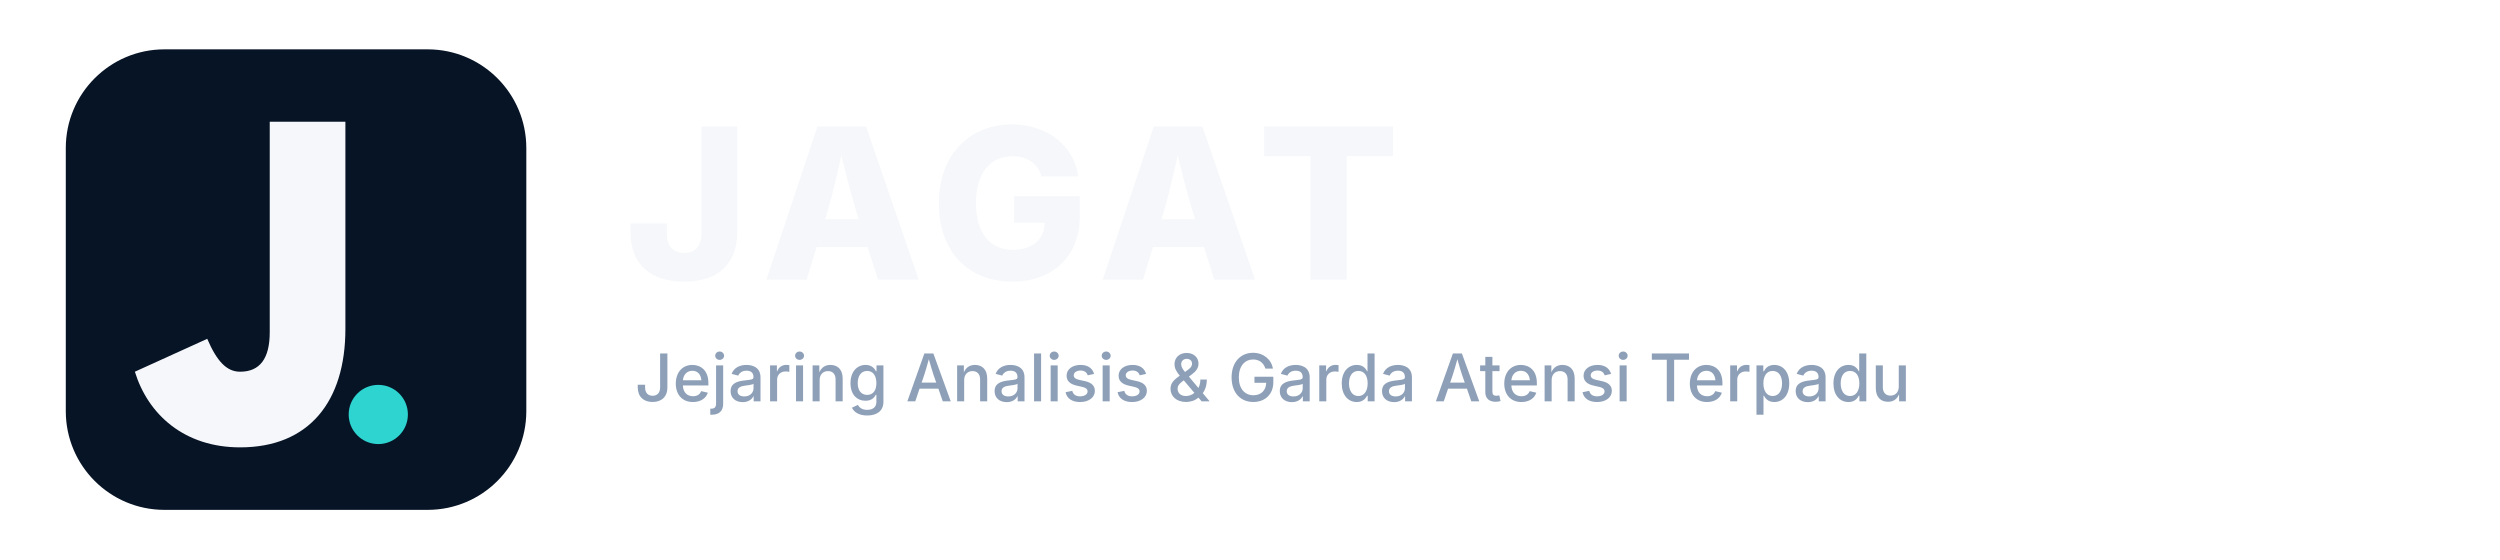
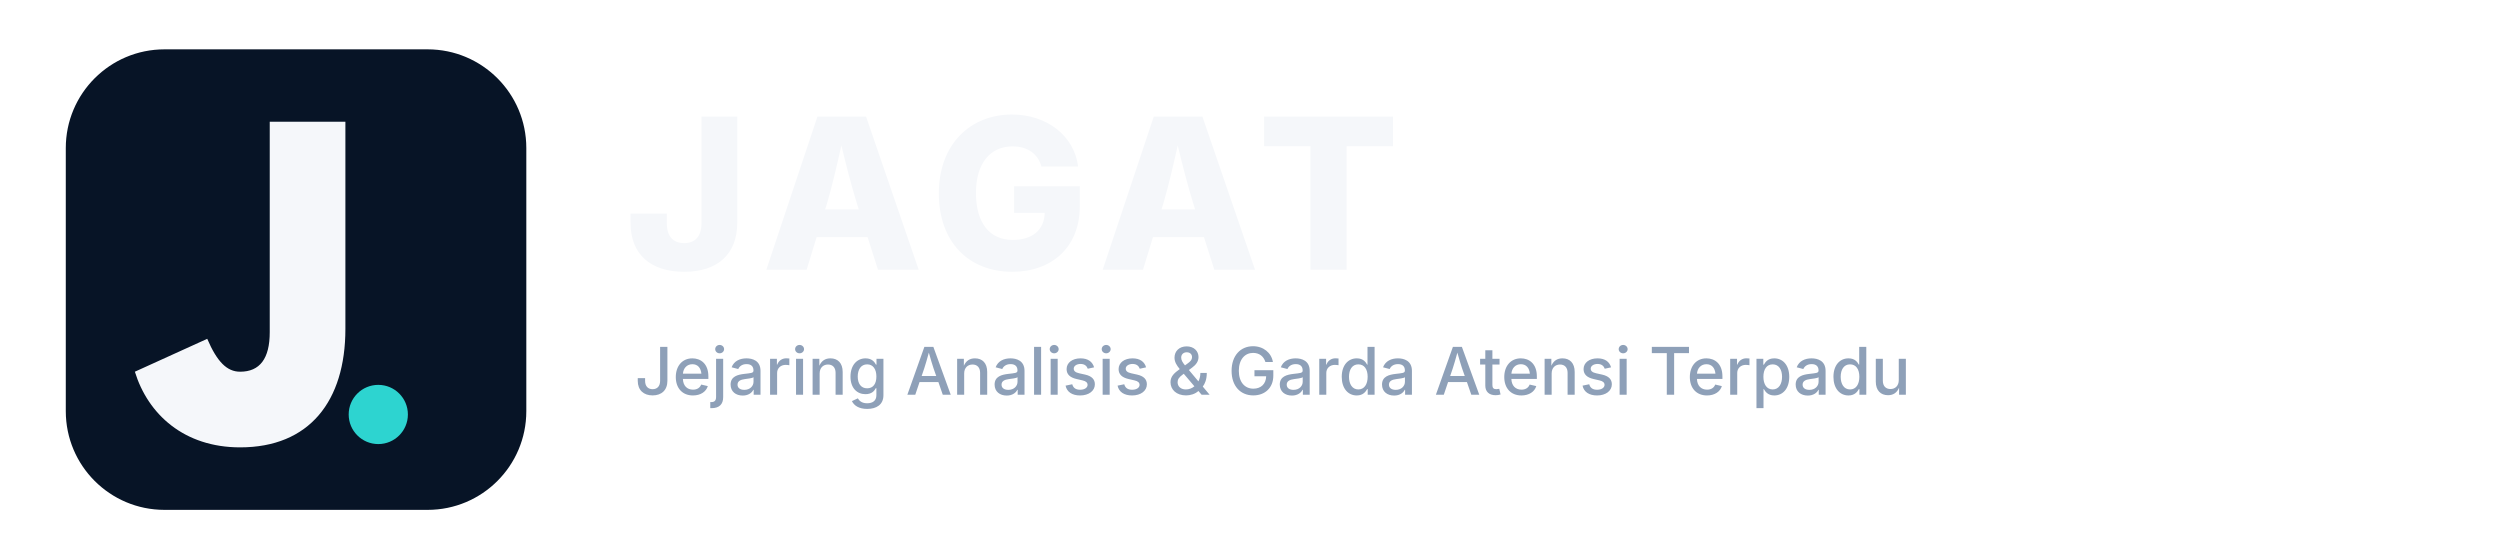
<svg xmlns="http://www.w3.org/2000/svg" viewBox="0 0 760 170">
+   <rect width="760" height="170" fill="none" />
  <g transform="translate(20,15)">
    <rect width="140" height="140" rx="30" fill="#071426" />
    <path d="M57 22h28v63c0 22-11 36-32 36-17 0-28-10-32-23l22-10c3 7 6 10 10 10 6 0 9-4 9-12V22z" fill="#F5F7FA" />
    <circle cx="95" cy="111" r="9" fill="#2DD4D0" />
  </g>
-   <text x="190" y="85" fill="#F5F7FA" font-family="Inter,Arial,sans-serif" font-size="64" font-weight="800" letter-spacing="5">JAGAT</text>
-   <text x="193" y="122" fill="#8EA0B8" font-family="Inter,Arial,sans-serif" font-size="20" font-weight="500">Jejaring Analisis &amp; Garda Atensi Terpadu</text>
+   <text x="190" y="82" fill="#F5F7FA" font-family="Inter, Arial, sans-serif" font-size="64" font-weight="800" letter-spacing="5">JAGAT</text>
+   <text x="193" y="120" fill="#8EA0B8" font-family="Inter, Arial, sans-serif" font-size="20" font-weight="500">Jejaring Analisis &amp; Garda Atensi Terpadu</text>
</svg>
